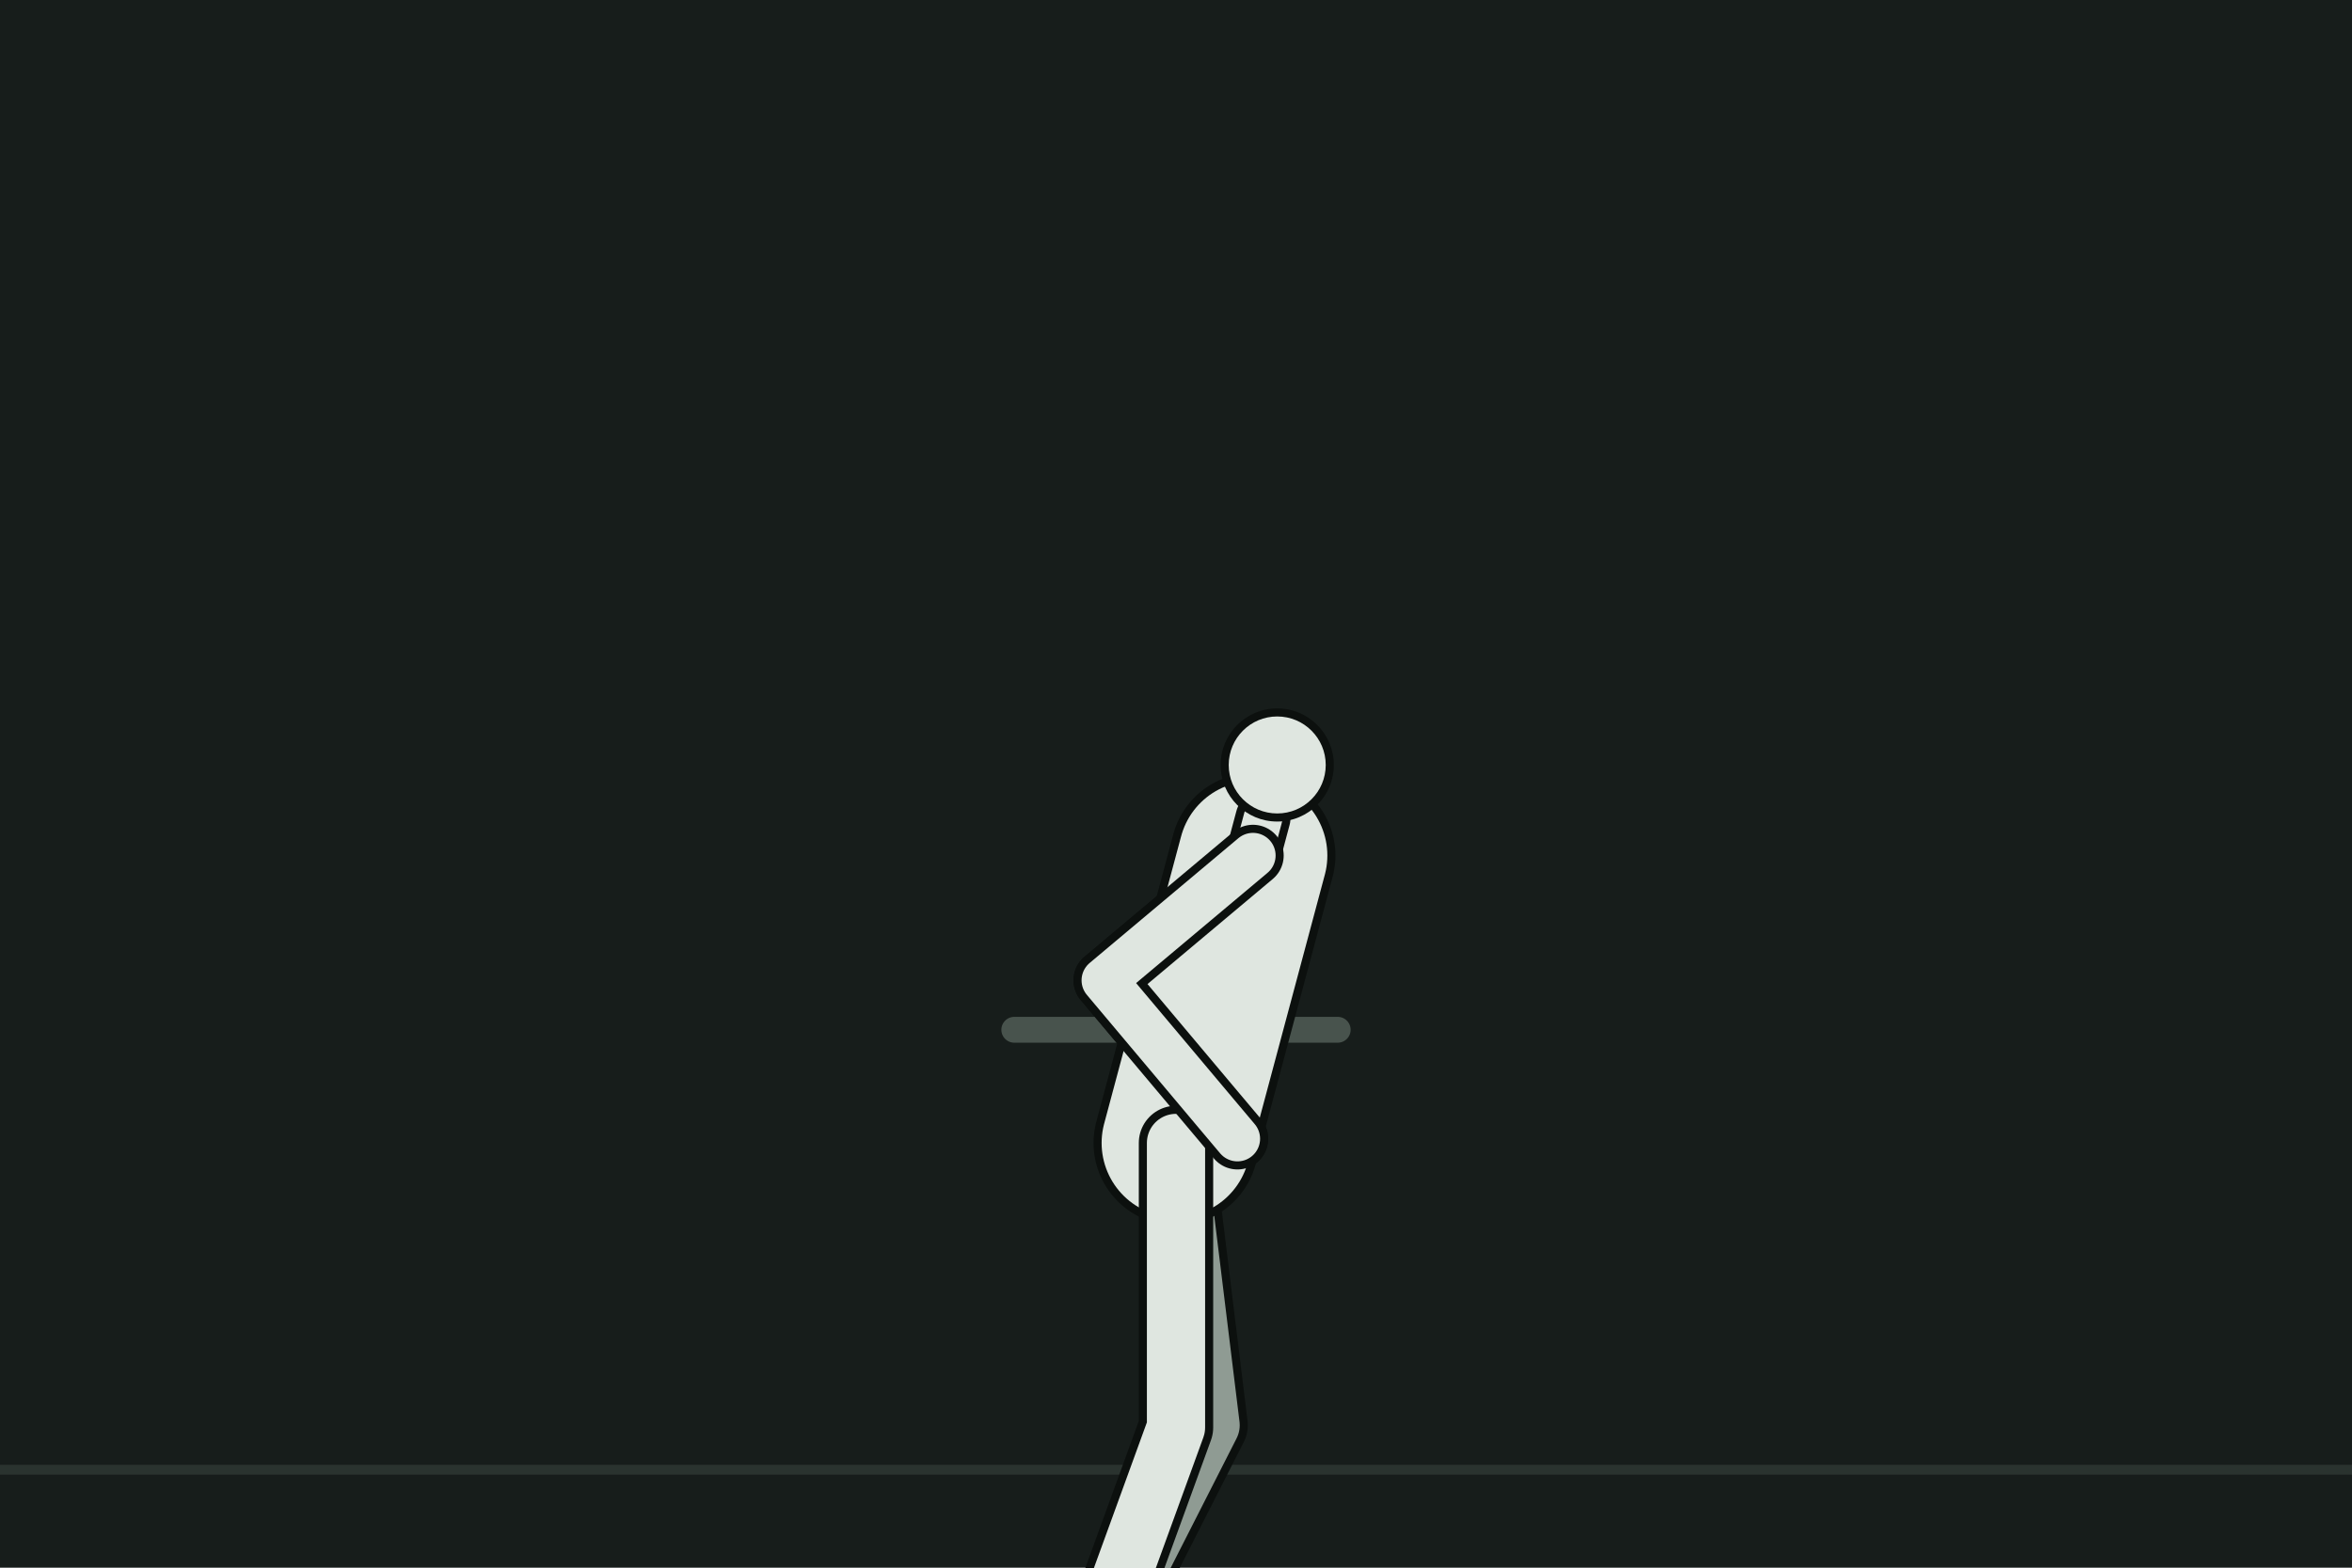
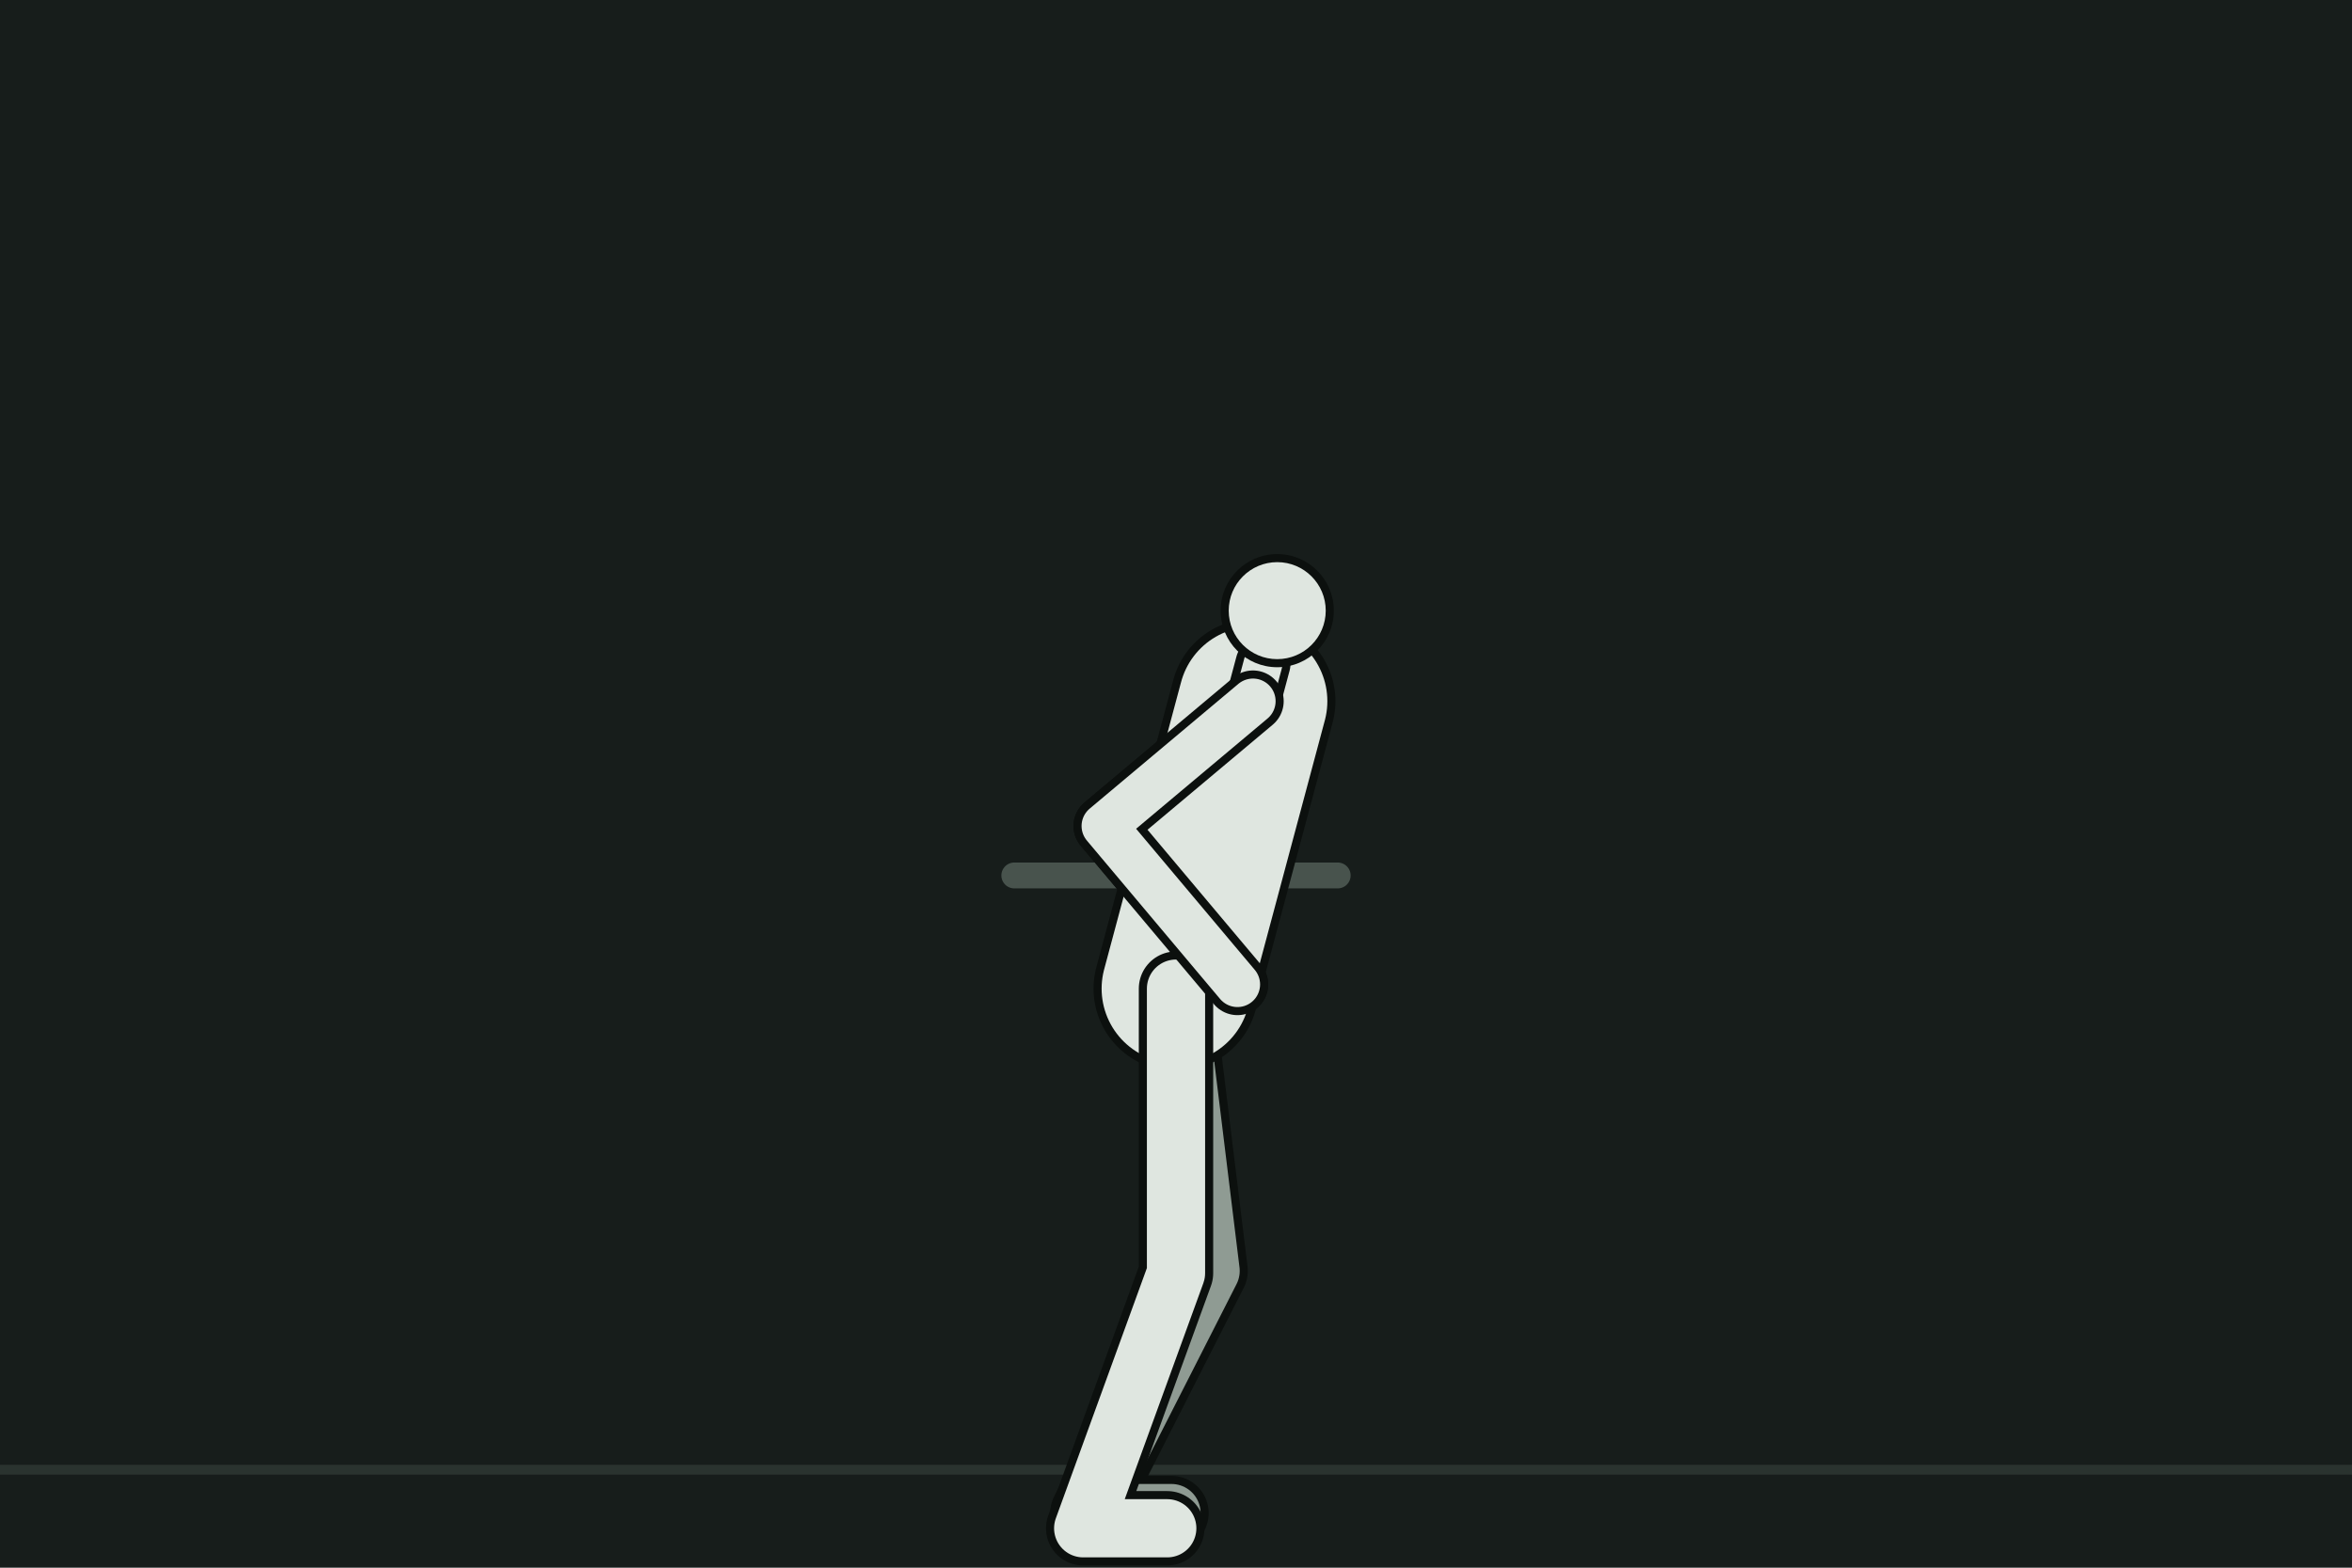
<svg xmlns="http://www.w3.org/2000/svg" viewBox="0 0 480 320" width="480" height="320" role="img" aria-label="swedish-dip (main)">
  <rect width="480" height="320" fill="#171d1b" />
  <line x1="0" y1="300" x2="480" y2="300" stroke="#2a332f" stroke-width="2" />
-   <g transform="translate(81.6 104.6) scale(0.66)">
+   <g transform="translate(81.6 73.1) scale(0.66)">
    <line x1="190" y1="160" x2="290" y2="160" stroke="#48534d" stroke-width="8" stroke-linecap="round" />
    <rect x="240" y="160" width="10" height="130" rx="3" fill="#48534d" />
    <polyline points="263.8,106.1 217.8,144.7 252.6,186.1 259,193.7" fill="none" stroke="#0c100e" stroke-width="19" stroke-linecap="round" stroke-linejoin="round" />
    <polyline points="263.8,106.1 217.8,144.7 252.6,186.1 259,193.7" fill="none" stroke="#8f9b93" stroke-width="14" stroke-linecap="round" stroke-linejoin="round" />
    <polyline points="240,195 250.7,282.3 212.6,357.2 238.6,357.2" fill="none" stroke="#0c100e" stroke-width="23" stroke-linecap="round" stroke-linejoin="round" />
    <polyline points="240,195 250.7,282.3 212.6,357.2 238.6,357.2" fill="none" stroke="#8f9b93" stroke-width="18" stroke-linecap="round" stroke-linejoin="round" />
    <polyline points="240,195 263.8,106.1" fill="none" stroke="#0c100e" stroke-width="51" stroke-linecap="round" stroke-linejoin="round" />
    <polyline points="240,195 263.8,106.1" fill="none" stroke="#dfe6e0" stroke-width="46" stroke-linecap="round" stroke-linejoin="round" />
    <polyline points="263.8,106.1 266.9,94.5" fill="none" stroke="#0c100e" stroke-width="17" stroke-linecap="round" stroke-linejoin="round" />
    <polyline points="263.8,106.1 266.9,94.5" fill="none" stroke="#dfe6e0" stroke-width="12" stroke-linecap="round" stroke-linejoin="round" />
    <circle cx="271.3" cy="78.1" r="17.5" fill="#0c100e" />
    <circle cx="271.3" cy="78.1" r="15" fill="#dfe6e0" />
    <polyline points="240,195 240,283 211.3,361.9 237.3,361.9" fill="none" stroke="#0c100e" stroke-width="23" stroke-linecap="round" stroke-linejoin="round" />
    <polyline points="240,195 240,283 211.3,361.9 237.3,361.9" fill="none" stroke="#dfe6e0" stroke-width="18" stroke-linecap="round" stroke-linejoin="round" />
    <polyline points="263.8,106.1 217.8,144.7 252.6,186.1 259,193.7" fill="none" stroke="#0c100e" stroke-width="19" stroke-linecap="round" stroke-linejoin="round" />
    <polyline points="263.8,106.1 217.8,144.7 252.6,186.1 259,193.7" fill="none" stroke="#dfe6e0" stroke-width="14" stroke-linecap="round" stroke-linejoin="round" />
  </g>
</svg>
